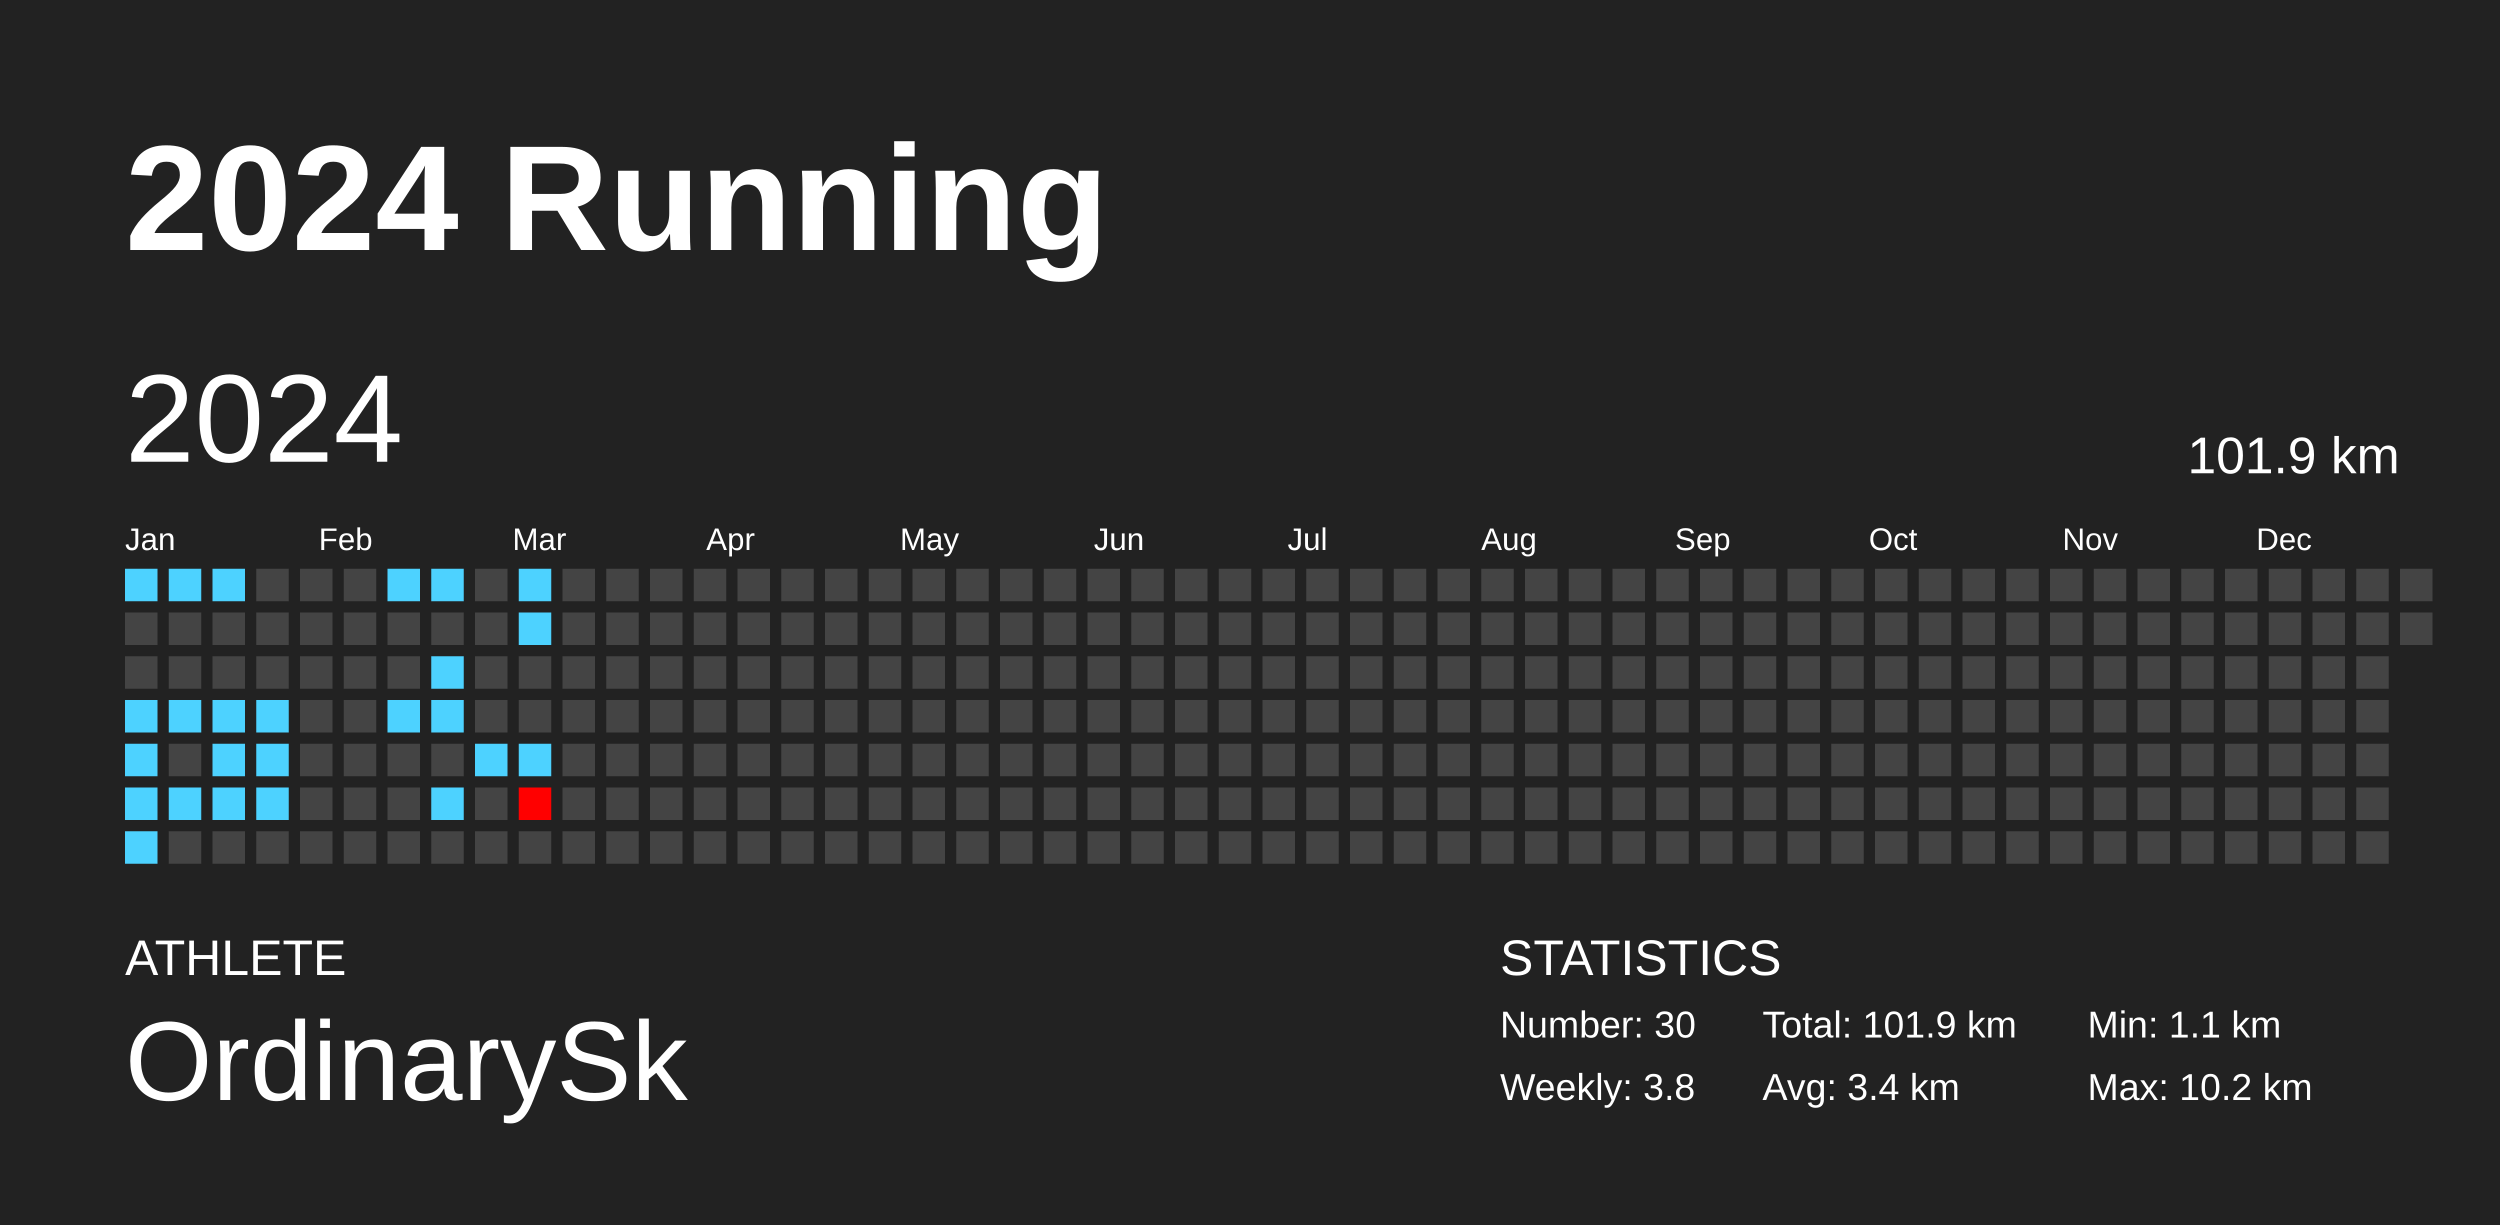
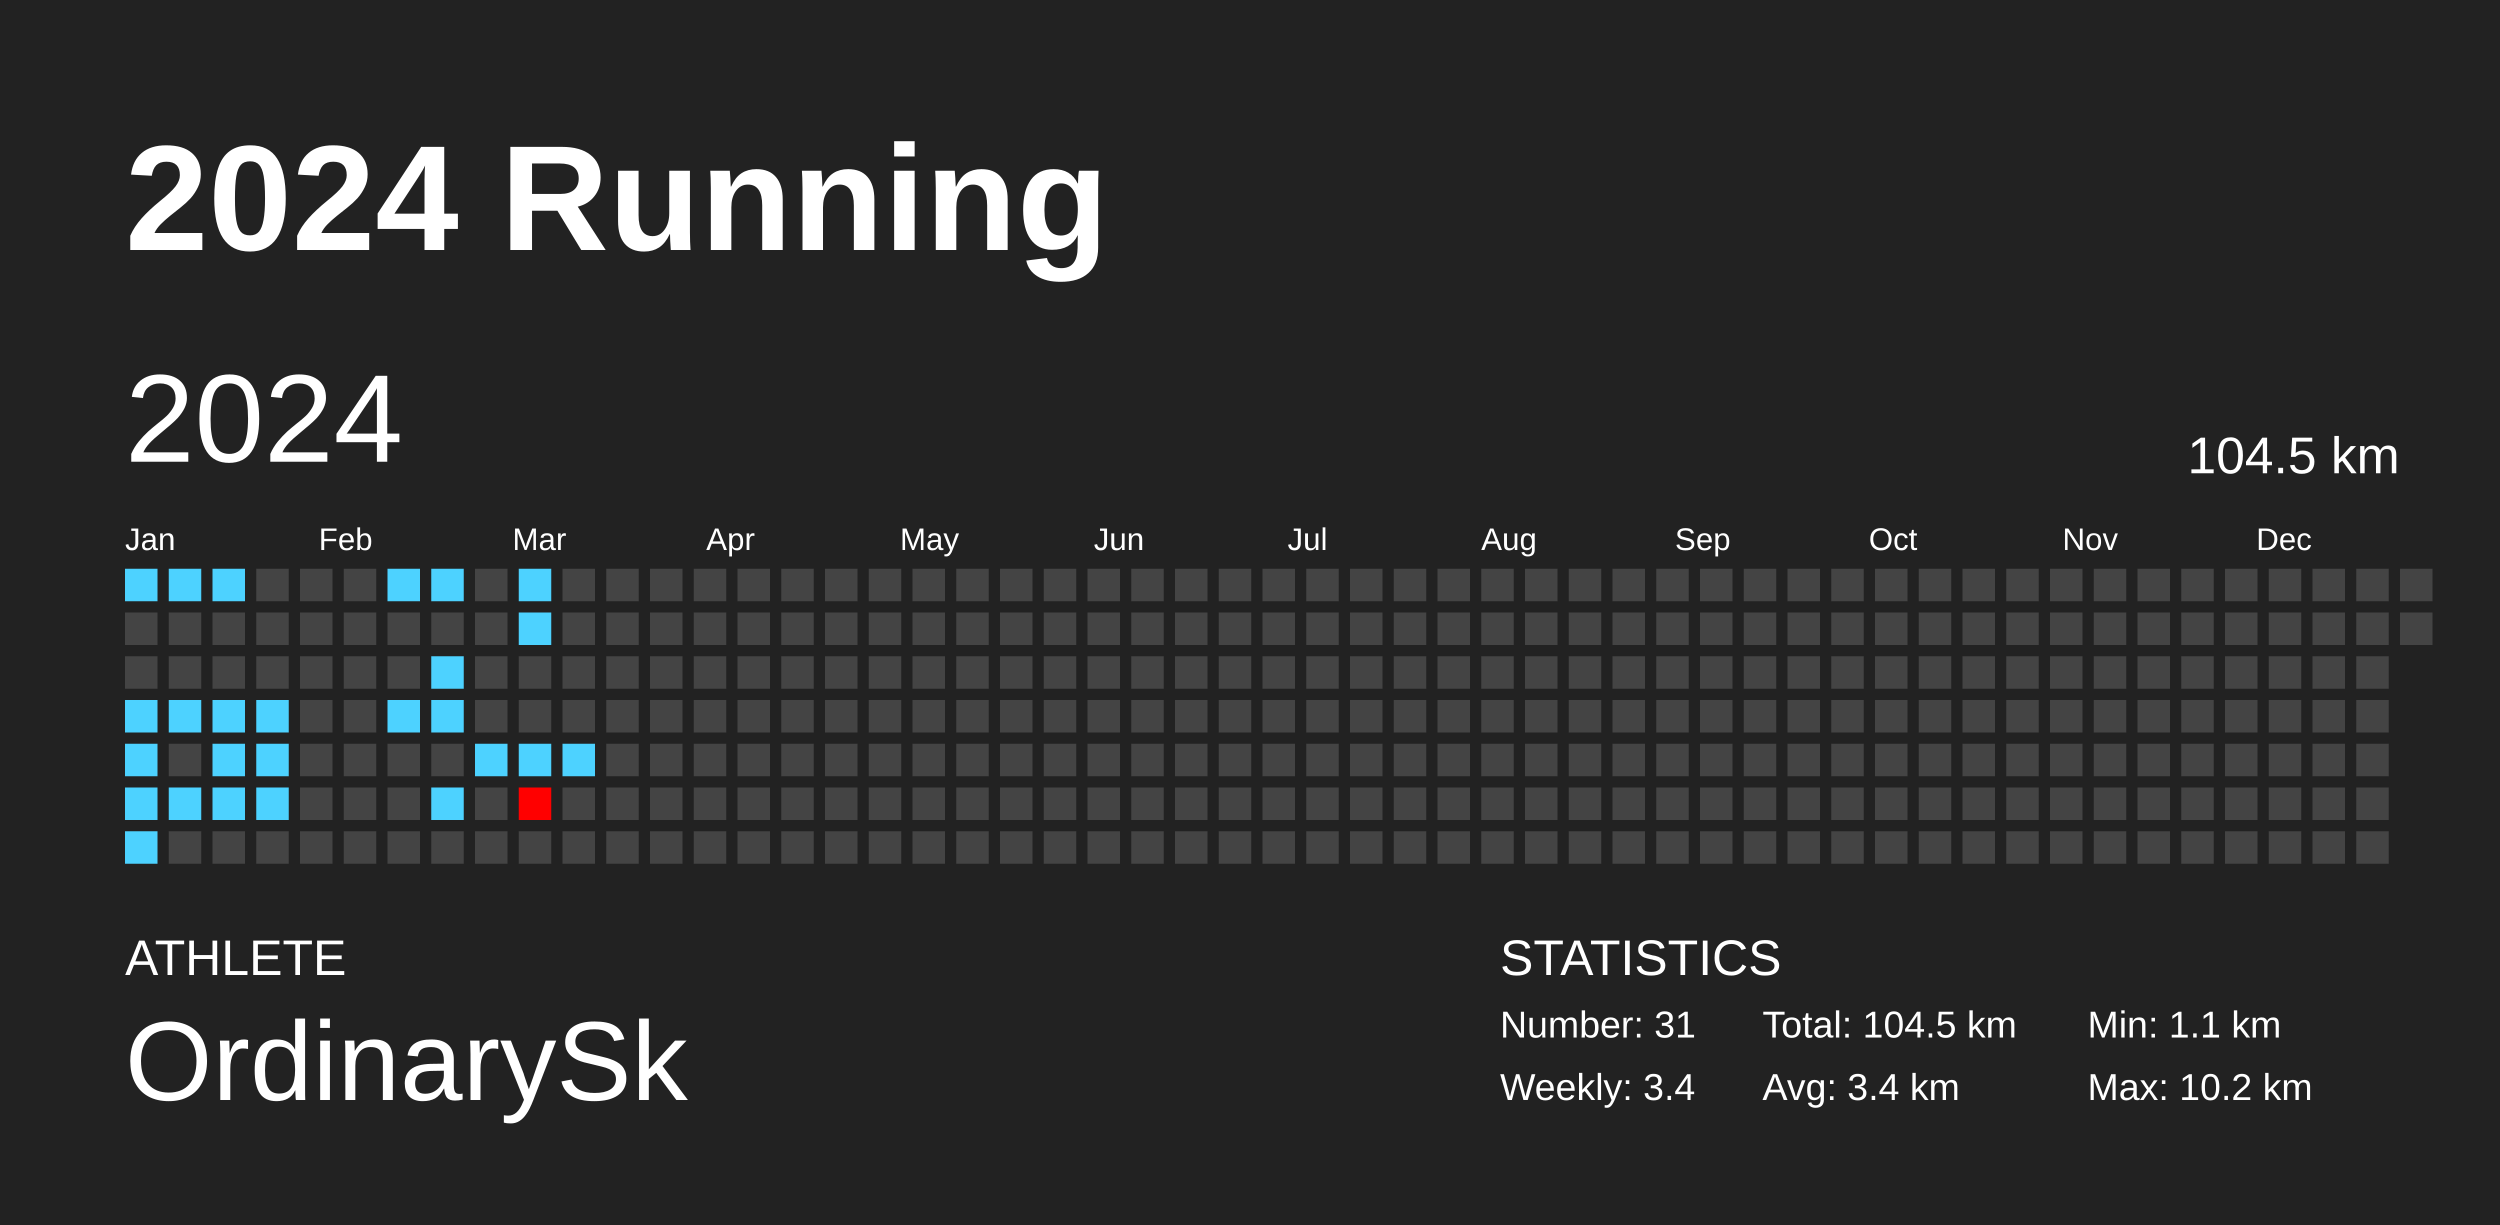
<svg xmlns="http://www.w3.org/2000/svg" baseProfile="full" height="98mm" version="1.1" viewBox="0,0,200,98" width="200mm">
  <defs />
  <rect fill="#222222" height="98" width="200" x="0" y="0" />
  <text fill="#FFFFFF" style="font-size:12px; font-family:Arial; font-weight:bold;" x="10" y="20">2024 Running</text>
  <text fill="#FFFFFF" style="font-size:4px; font-family:Arial" x="10" y="78">ATHLETE</text>
  <text fill="#FFFFFF" style="font-size:9px; font-family:Arial" x="10" y="88">OrdinarySk</text>
  <text fill="#FFFFFF" style="font-size:4px; font-family:Arial" x="120" y="78">STATISTICS</text>
-   <text fill="#FFFFFF" style="font-size:3px; font-family:Arial" x="120" y="83">Number: 30</text>
-   <text fill="#FFFFFF" style="font-size:3px; font-family:Arial" x="120" y="88">Weekly: 3.8</text>
-   <text fill="#FFFFFF" style="font-size:3px; font-family:Arial" x="141" y="83">Total: 101.9 km</text>
+   <text fill="#FFFFFF" style="font-size:3px; font-family:Arial" x="120" y="83">Number: 31</text>
+   <text fill="#FFFFFF" style="font-size:3px; font-family:Arial" x="120" y="88">Weekly: 3.4</text>
+   <text fill="#FFFFFF" style="font-size:3px; font-family:Arial" x="141" y="83">Total: 104.5 km</text>
  <text fill="#FFFFFF" style="font-size:3px; font-family:Arial" x="141" y="88">Avg: 3.4 km</text>
  <text fill="#FFFFFF" style="font-size:3px; font-family:Arial" x="167" y="83">Min: 1.1 km</text>
  <text fill="#FFFFFF" style="font-size:3px; font-family:Arial" x="167" y="88">Max: 10.2 km</text>
  <text dominant-baseline="hanging" fill="#FFFFFF" style="font-size:10.0px; font-family:Arial;" x="10" y="30">2024</text>
-   <text dominant-baseline="hanging" fill="#FFFFFF" style="font-size:4.125px; font-family:Arial;" x="175" y="35">101.9 km</text>
+   <text dominant-baseline="hanging" fill="#FFFFFF" style="font-size:4.125px; font-family:Arial;" x="175" y="35">104.5 km</text>
  <text fill="#FFFFFF" style="font-size:2.5px; font-family:Arial" x="10.0" y="44">Jan</text>
  <text fill="#FFFFFF" style="font-size:2.5px; font-family:Arial" x="25.5" y="44">Feb</text>
  <text fill="#FFFFFF" style="font-size:2.5px; font-family:Arial" x="41.0" y="44">Mar</text>
  <text fill="#FFFFFF" style="font-size:2.5px; font-family:Arial" x="56.5" y="44">Apr</text>
  <text fill="#FFFFFF" style="font-size:2.5px; font-family:Arial" x="72.0" y="44">May</text>
  <text fill="#FFFFFF" style="font-size:2.5px; font-family:Arial" x="87.5" y="44">Jun</text>
  <text fill="#FFFFFF" style="font-size:2.5px; font-family:Arial" x="103.0" y="44">Jul</text>
  <text fill="#FFFFFF" style="font-size:2.5px; font-family:Arial" x="118.5" y="44">Aug</text>
  <text fill="#FFFFFF" style="font-size:2.5px; font-family:Arial" x="134.0" y="44">Sep</text>
  <text fill="#FFFFFF" style="font-size:2.5px; font-family:Arial" x="149.5" y="44">Oct</text>
  <text fill="#FFFFFF" style="font-size:2.5px; font-family:Arial" x="165.0" y="44">Nov</text>
  <text fill="#FFFFFF" style="font-size:2.5px; font-family:Arial" x="180.5" y="44">Dec</text>
  <rect fill="#4dd2ff" height="2.6" width="2.6" x="10.0" y="45.5" />
  <rect fill="#444444" height="2.6" width="2.6" x="10.0" y="49.0" />
  <rect fill="#444444" height="2.6" width="2.6" x="10.0" y="52.5" />
  <rect fill="#4dd2ff" height="2.6" width="2.6" x="10.0" y="56.0" />
  <rect fill="#4dd2ff" height="2.6" width="2.6" x="10.0" y="59.5" />
  <rect fill="#4dd2ff" height="2.6" width="2.6" x="10.0" y="63.0" />
  <rect fill="#4dd2ff" height="2.6" width="2.6" x="10.0" y="66.5" />
  <rect fill="#4dd2ff" height="2.6" width="2.6" x="13.5" y="45.5" />
  <rect fill="#444444" height="2.6" width="2.6" x="13.5" y="49.0" />
  <rect fill="#444444" height="2.6" width="2.6" x="13.5" y="52.5" />
  <rect fill="#4dd2ff" height="2.6" width="2.6" x="13.5" y="56.0" />
  <rect fill="#444444" height="2.6" width="2.6" x="13.5" y="59.5" />
  <rect fill="#4dd2ff" height="2.6" width="2.6" x="13.5" y="63.0" />
  <rect fill="#444444" height="2.6" width="2.6" x="13.5" y="66.5" />
  <rect fill="#4dd2ff" height="2.6" width="2.6" x="17.0" y="45.5" />
  <rect fill="#444444" height="2.6" width="2.6" x="17.0" y="49.0" />
  <rect fill="#444444" height="2.6" width="2.6" x="17.0" y="52.5" />
  <rect fill="#4dd2ff" height="2.6" width="2.6" x="17.0" y="56.0" />
  <rect fill="#4dd2ff" height="2.6" width="2.6" x="17.0" y="59.5" />
  <rect fill="#4dd2ff" height="2.6" width="2.6" x="17.0" y="63.0" />
  <rect fill="#444444" height="2.6" width="2.6" x="17.0" y="66.5" />
  <rect fill="#444444" height="2.6" width="2.6" x="20.5" y="45.5" />
  <rect fill="#444444" height="2.6" width="2.6" x="20.5" y="49.0" />
  <rect fill="#444444" height="2.6" width="2.6" x="20.5" y="52.5" />
  <rect fill="#4dd2ff" height="2.6" width="2.6" x="20.5" y="56.0" />
  <rect fill="#4dd2ff" height="2.6" width="2.6" x="20.5" y="59.5" />
  <rect fill="#4dd2ff" height="2.6" width="2.6" x="20.5" y="63.0" />
  <rect fill="#444444" height="2.6" width="2.6" x="20.5" y="66.5" />
  <rect fill="#444444" height="2.6" width="2.6" x="24.0" y="45.5" />
  <rect fill="#444444" height="2.6" width="2.6" x="24.0" y="49.0" />
  <rect fill="#444444" height="2.6" width="2.6" x="24.0" y="52.5" />
  <rect fill="#444444" height="2.6" width="2.6" x="24.0" y="56.0" />
  <rect fill="#444444" height="2.6" width="2.6" x="24.0" y="59.5" />
  <rect fill="#444444" height="2.6" width="2.6" x="24.0" y="63.0" />
  <rect fill="#444444" height="2.6" width="2.6" x="24.0" y="66.5" />
  <rect fill="#444444" height="2.6" width="2.6" x="27.5" y="45.5" />
  <rect fill="#444444" height="2.6" width="2.6" x="27.5" y="49.0" />
  <rect fill="#444444" height="2.6" width="2.6" x="27.5" y="52.5" />
  <rect fill="#444444" height="2.6" width="2.6" x="27.5" y="56.0" />
  <rect fill="#444444" height="2.6" width="2.6" x="27.5" y="59.5" />
  <rect fill="#444444" height="2.6" width="2.6" x="27.5" y="63.0" />
  <rect fill="#444444" height="2.6" width="2.6" x="27.5" y="66.5" />
  <rect fill="#4dd2ff" height="2.6" width="2.6" x="31.0" y="45.5" />
  <rect fill="#444444" height="2.6" width="2.6" x="31.0" y="49.0" />
  <rect fill="#444444" height="2.6" width="2.6" x="31.0" y="52.5" />
  <rect fill="#4dd2ff" height="2.6" width="2.6" x="31.0" y="56.0" />
  <rect fill="#444444" height="2.6" width="2.6" x="31.0" y="59.5" />
  <rect fill="#444444" height="2.6" width="2.6" x="31.0" y="63.0" />
  <rect fill="#444444" height="2.6" width="2.6" x="31.0" y="66.5" />
  <rect fill="#4dd2ff" height="2.6" width="2.6" x="34.5" y="45.5" />
  <rect fill="#444444" height="2.6" width="2.6" x="34.5" y="49.0" />
  <rect fill="#4dd2ff" height="2.6" width="2.6" x="34.5" y="52.5" />
  <rect fill="#4dd2ff" height="2.6" width="2.6" x="34.5" y="56.0" />
  <rect fill="#444444" height="2.6" width="2.6" x="34.5" y="59.5" />
  <rect fill="#4dd2ff" height="2.6" width="2.6" x="34.5" y="63.0" />
  <rect fill="#444444" height="2.6" width="2.6" x="34.5" y="66.5" />
  <rect fill="#444444" height="2.6" width="2.6" x="38.0" y="45.5" />
  <rect fill="#444444" height="2.6" width="2.6" x="38.0" y="49.0" />
  <rect fill="#444444" height="2.6" width="2.6" x="38.0" y="52.5" />
  <rect fill="#444444" height="2.6" width="2.6" x="38.0" y="56.0" />
  <rect fill="#4dd2ff" height="2.6" width="2.6" x="38.0" y="59.5" />
  <rect fill="#444444" height="2.6" width="2.6" x="38.0" y="63.0" />
  <rect fill="#444444" height="2.6" width="2.6" x="38.0" y="66.5" />
  <rect fill="#4dd2ff" height="2.6" width="2.6" x="41.5" y="45.5" />
  <rect fill="#4dd2ff" height="2.6" width="2.6" x="41.5" y="49.0" />
  <rect fill="#444444" height="2.6" width="2.6" x="41.5" y="52.5" />
  <rect fill="#444444" height="2.6" width="2.6" x="41.5" y="56.0" />
  <rect fill="#4dd2ff" height="2.6" width="2.6" x="41.5" y="59.5" />
  <rect fill="#ff0000" height="2.6" width="2.6" x="41.5" y="63.0" />
  <rect fill="#444444" height="2.6" width="2.6" x="41.5" y="66.5" />
  <rect fill="#444444" height="2.6" width="2.6" x="45.0" y="45.5" />
  <rect fill="#444444" height="2.6" width="2.6" x="45.0" y="49.0" />
  <rect fill="#444444" height="2.6" width="2.6" x="45.0" y="52.5" />
  <rect fill="#444444" height="2.6" width="2.6" x="45.0" y="56.0" />
-   <rect fill="#444444" height="2.6" width="2.6" x="45.0" y="59.5" />
+   <rect fill="#4dd2ff" height="2.6" width="2.6" x="45.0" y="59.5" />
  <rect fill="#444444" height="2.6" width="2.6" x="45.0" y="63.0" />
  <rect fill="#444444" height="2.6" width="2.6" x="45.0" y="66.5" />
  <rect fill="#444444" height="2.6" width="2.6" x="48.5" y="45.5" />
  <rect fill="#444444" height="2.6" width="2.6" x="48.5" y="49.0" />
  <rect fill="#444444" height="2.6" width="2.6" x="48.5" y="52.5" />
  <rect fill="#444444" height="2.6" width="2.6" x="48.5" y="56.0" />
  <rect fill="#444444" height="2.6" width="2.6" x="48.5" y="59.5" />
  <rect fill="#444444" height="2.6" width="2.6" x="48.5" y="63.0" />
  <rect fill="#444444" height="2.6" width="2.6" x="48.5" y="66.5" />
  <rect fill="#444444" height="2.6" width="2.6" x="52.0" y="45.5" />
  <rect fill="#444444" height="2.6" width="2.6" x="52.0" y="49.0" />
  <rect fill="#444444" height="2.6" width="2.6" x="52.0" y="52.5" />
  <rect fill="#444444" height="2.6" width="2.6" x="52.0" y="56.0" />
  <rect fill="#444444" height="2.6" width="2.6" x="52.0" y="59.5" />
  <rect fill="#444444" height="2.6" width="2.6" x="52.0" y="63.0" />
  <rect fill="#444444" height="2.6" width="2.6" x="52.0" y="66.5" />
  <rect fill="#444444" height="2.6" width="2.6" x="55.5" y="45.5" />
  <rect fill="#444444" height="2.6" width="2.6" x="55.5" y="49.0" />
  <rect fill="#444444" height="2.6" width="2.6" x="55.5" y="52.5" />
  <rect fill="#444444" height="2.6" width="2.6" x="55.5" y="56.0" />
  <rect fill="#444444" height="2.6" width="2.6" x="55.5" y="59.5" />
  <rect fill="#444444" height="2.6" width="2.6" x="55.5" y="63.0" />
  <rect fill="#444444" height="2.6" width="2.6" x="55.5" y="66.5" />
  <rect fill="#444444" height="2.6" width="2.6" x="59.0" y="45.5" />
  <rect fill="#444444" height="2.6" width="2.6" x="59.0" y="49.0" />
  <rect fill="#444444" height="2.6" width="2.6" x="59.0" y="52.5" />
  <rect fill="#444444" height="2.6" width="2.6" x="59.0" y="56.0" />
  <rect fill="#444444" height="2.6" width="2.6" x="59.0" y="59.5" />
  <rect fill="#444444" height="2.6" width="2.6" x="59.0" y="63.0" />
  <rect fill="#444444" height="2.6" width="2.6" x="59.0" y="66.5" />
  <rect fill="#444444" height="2.6" width="2.6" x="62.5" y="45.5" />
  <rect fill="#444444" height="2.6" width="2.6" x="62.5" y="49.0" />
  <rect fill="#444444" height="2.6" width="2.6" x="62.5" y="52.5" />
  <rect fill="#444444" height="2.6" width="2.6" x="62.5" y="56.0" />
  <rect fill="#444444" height="2.6" width="2.6" x="62.5" y="59.5" />
  <rect fill="#444444" height="2.6" width="2.6" x="62.5" y="63.0" />
  <rect fill="#444444" height="2.6" width="2.6" x="62.5" y="66.5" />
  <rect fill="#444444" height="2.6" width="2.6" x="66.0" y="45.5" />
  <rect fill="#444444" height="2.6" width="2.6" x="66.0" y="49.0" />
  <rect fill="#444444" height="2.6" width="2.6" x="66.0" y="52.5" />
  <rect fill="#444444" height="2.6" width="2.6" x="66.0" y="56.0" />
  <rect fill="#444444" height="2.6" width="2.6" x="66.0" y="59.5" />
  <rect fill="#444444" height="2.6" width="2.6" x="66.0" y="63.0" />
  <rect fill="#444444" height="2.6" width="2.6" x="66.0" y="66.5" />
  <rect fill="#444444" height="2.6" width="2.6" x="69.5" y="45.5" />
  <rect fill="#444444" height="2.6" width="2.6" x="69.5" y="49.0" />
  <rect fill="#444444" height="2.6" width="2.6" x="69.5" y="52.5" />
  <rect fill="#444444" height="2.6" width="2.6" x="69.5" y="56.0" />
  <rect fill="#444444" height="2.6" width="2.6" x="69.5" y="59.5" />
  <rect fill="#444444" height="2.6" width="2.6" x="69.5" y="63.0" />
  <rect fill="#444444" height="2.6" width="2.6" x="69.5" y="66.5" />
  <rect fill="#444444" height="2.6" width="2.6" x="73.0" y="45.5" />
  <rect fill="#444444" height="2.6" width="2.6" x="73.0" y="49.0" />
  <rect fill="#444444" height="2.6" width="2.6" x="73.0" y="52.5" />
  <rect fill="#444444" height="2.6" width="2.6" x="73.0" y="56.0" />
  <rect fill="#444444" height="2.6" width="2.6" x="73.0" y="59.5" />
  <rect fill="#444444" height="2.6" width="2.6" x="73.0" y="63.0" />
  <rect fill="#444444" height="2.6" width="2.6" x="73.0" y="66.5" />
  <rect fill="#444444" height="2.6" width="2.6" x="76.5" y="45.5" />
  <rect fill="#444444" height="2.6" width="2.6" x="76.5" y="49.0" />
  <rect fill="#444444" height="2.6" width="2.6" x="76.5" y="52.5" />
  <rect fill="#444444" height="2.6" width="2.6" x="76.5" y="56.0" />
  <rect fill="#444444" height="2.6" width="2.6" x="76.5" y="59.5" />
  <rect fill="#444444" height="2.6" width="2.6" x="76.5" y="63.0" />
  <rect fill="#444444" height="2.6" width="2.6" x="76.5" y="66.5" />
  <rect fill="#444444" height="2.6" width="2.6" x="80.0" y="45.5" />
  <rect fill="#444444" height="2.6" width="2.6" x="80.0" y="49.0" />
  <rect fill="#444444" height="2.6" width="2.6" x="80.0" y="52.5" />
  <rect fill="#444444" height="2.6" width="2.6" x="80.0" y="56.0" />
  <rect fill="#444444" height="2.6" width="2.6" x="80.0" y="59.5" />
  <rect fill="#444444" height="2.6" width="2.6" x="80.0" y="63.0" />
  <rect fill="#444444" height="2.6" width="2.6" x="80.0" y="66.5" />
  <rect fill="#444444" height="2.6" width="2.6" x="83.5" y="45.5" />
  <rect fill="#444444" height="2.6" width="2.6" x="83.5" y="49.0" />
  <rect fill="#444444" height="2.6" width="2.6" x="83.5" y="52.5" />
  <rect fill="#444444" height="2.6" width="2.6" x="83.5" y="56.0" />
  <rect fill="#444444" height="2.6" width="2.6" x="83.5" y="59.5" />
  <rect fill="#444444" height="2.6" width="2.6" x="83.5" y="63.0" />
  <rect fill="#444444" height="2.6" width="2.6" x="83.5" y="66.5" />
  <rect fill="#444444" height="2.6" width="2.6" x="87.0" y="45.5" />
  <rect fill="#444444" height="2.6" width="2.6" x="87.0" y="49.0" />
  <rect fill="#444444" height="2.6" width="2.6" x="87.0" y="52.5" />
  <rect fill="#444444" height="2.6" width="2.6" x="87.0" y="56.0" />
  <rect fill="#444444" height="2.6" width="2.6" x="87.0" y="59.5" />
  <rect fill="#444444" height="2.6" width="2.6" x="87.0" y="63.0" />
  <rect fill="#444444" height="2.6" width="2.6" x="87.0" y="66.5" />
  <rect fill="#444444" height="2.6" width="2.6" x="90.5" y="45.5" />
  <rect fill="#444444" height="2.6" width="2.6" x="90.5" y="49.0" />
  <rect fill="#444444" height="2.6" width="2.6" x="90.5" y="52.5" />
  <rect fill="#444444" height="2.6" width="2.6" x="90.5" y="56.0" />
  <rect fill="#444444" height="2.6" width="2.6" x="90.5" y="59.5" />
  <rect fill="#444444" height="2.6" width="2.6" x="90.5" y="63.0" />
  <rect fill="#444444" height="2.6" width="2.6" x="90.5" y="66.5" />
  <rect fill="#444444" height="2.6" width="2.6" x="94.0" y="45.5" />
  <rect fill="#444444" height="2.6" width="2.6" x="94.0" y="49.0" />
  <rect fill="#444444" height="2.6" width="2.6" x="94.0" y="52.5" />
  <rect fill="#444444" height="2.6" width="2.6" x="94.0" y="56.0" />
  <rect fill="#444444" height="2.6" width="2.6" x="94.0" y="59.5" />
  <rect fill="#444444" height="2.6" width="2.6" x="94.0" y="63.0" />
  <rect fill="#444444" height="2.6" width="2.6" x="94.0" y="66.5" />
  <rect fill="#444444" height="2.6" width="2.6" x="97.5" y="45.5" />
  <rect fill="#444444" height="2.6" width="2.6" x="97.5" y="49.0" />
  <rect fill="#444444" height="2.6" width="2.6" x="97.5" y="52.5" />
  <rect fill="#444444" height="2.6" width="2.6" x="97.5" y="56.0" />
  <rect fill="#444444" height="2.6" width="2.6" x="97.5" y="59.5" />
  <rect fill="#444444" height="2.6" width="2.6" x="97.5" y="63.0" />
  <rect fill="#444444" height="2.6" width="2.6" x="97.5" y="66.5" />
  <rect fill="#444444" height="2.6" width="2.6" x="101.0" y="45.5" />
  <rect fill="#444444" height="2.6" width="2.6" x="101.0" y="49.0" />
  <rect fill="#444444" height="2.6" width="2.6" x="101.0" y="52.5" />
  <rect fill="#444444" height="2.6" width="2.6" x="101.0" y="56.0" />
  <rect fill="#444444" height="2.6" width="2.6" x="101.0" y="59.5" />
  <rect fill="#444444" height="2.6" width="2.6" x="101.0" y="63.0" />
  <rect fill="#444444" height="2.6" width="2.6" x="101.0" y="66.5" />
  <rect fill="#444444" height="2.6" width="2.6" x="104.5" y="45.5" />
  <rect fill="#444444" height="2.6" width="2.6" x="104.5" y="49.0" />
  <rect fill="#444444" height="2.6" width="2.6" x="104.5" y="52.5" />
  <rect fill="#444444" height="2.6" width="2.6" x="104.5" y="56.0" />
  <rect fill="#444444" height="2.6" width="2.6" x="104.5" y="59.5" />
  <rect fill="#444444" height="2.6" width="2.6" x="104.5" y="63.0" />
  <rect fill="#444444" height="2.6" width="2.6" x="104.5" y="66.5" />
  <rect fill="#444444" height="2.6" width="2.6" x="108.0" y="45.5" />
  <rect fill="#444444" height="2.6" width="2.6" x="108.0" y="49.0" />
  <rect fill="#444444" height="2.6" width="2.6" x="108.0" y="52.5" />
  <rect fill="#444444" height="2.6" width="2.6" x="108.0" y="56.0" />
  <rect fill="#444444" height="2.6" width="2.6" x="108.0" y="59.5" />
  <rect fill="#444444" height="2.6" width="2.6" x="108.0" y="63.0" />
  <rect fill="#444444" height="2.6" width="2.6" x="108.0" y="66.5" />
  <rect fill="#444444" height="2.6" width="2.6" x="111.5" y="45.5" />
  <rect fill="#444444" height="2.6" width="2.6" x="111.5" y="49.0" />
  <rect fill="#444444" height="2.6" width="2.6" x="111.5" y="52.5" />
  <rect fill="#444444" height="2.6" width="2.6" x="111.5" y="56.0" />
  <rect fill="#444444" height="2.6" width="2.6" x="111.5" y="59.5" />
  <rect fill="#444444" height="2.6" width="2.6" x="111.5" y="63.0" />
  <rect fill="#444444" height="2.6" width="2.6" x="111.5" y="66.5" />
  <rect fill="#444444" height="2.6" width="2.6" x="115.0" y="45.5" />
  <rect fill="#444444" height="2.6" width="2.6" x="115.0" y="49.0" />
  <rect fill="#444444" height="2.6" width="2.6" x="115.0" y="52.5" />
  <rect fill="#444444" height="2.6" width="2.6" x="115.0" y="56.0" />
  <rect fill="#444444" height="2.6" width="2.6" x="115.0" y="59.5" />
  <rect fill="#444444" height="2.6" width="2.6" x="115.0" y="63.0" />
  <rect fill="#444444" height="2.6" width="2.6" x="115.0" y="66.5" />
  <rect fill="#444444" height="2.6" width="2.6" x="118.5" y="45.5" />
  <rect fill="#444444" height="2.6" width="2.6" x="118.5" y="49.0" />
  <rect fill="#444444" height="2.6" width="2.6" x="118.5" y="52.5" />
  <rect fill="#444444" height="2.6" width="2.6" x="118.5" y="56.0" />
  <rect fill="#444444" height="2.6" width="2.6" x="118.5" y="59.5" />
  <rect fill="#444444" height="2.6" width="2.6" x="118.5" y="63.0" />
  <rect fill="#444444" height="2.6" width="2.6" x="118.5" y="66.5" />
  <rect fill="#444444" height="2.6" width="2.6" x="122.0" y="45.5" />
  <rect fill="#444444" height="2.6" width="2.6" x="122.0" y="49.0" />
  <rect fill="#444444" height="2.6" width="2.6" x="122.0" y="52.5" />
  <rect fill="#444444" height="2.6" width="2.6" x="122.0" y="56.0" />
  <rect fill="#444444" height="2.6" width="2.6" x="122.0" y="59.5" />
  <rect fill="#444444" height="2.6" width="2.6" x="122.0" y="63.0" />
  <rect fill="#444444" height="2.6" width="2.6" x="122.0" y="66.5" />
  <rect fill="#444444" height="2.6" width="2.6" x="125.5" y="45.5" />
  <rect fill="#444444" height="2.6" width="2.6" x="125.5" y="49.0" />
  <rect fill="#444444" height="2.6" width="2.6" x="125.5" y="52.5" />
  <rect fill="#444444" height="2.6" width="2.6" x="125.5" y="56.0" />
  <rect fill="#444444" height="2.6" width="2.6" x="125.5" y="59.5" />
  <rect fill="#444444" height="2.6" width="2.6" x="125.5" y="63.0" />
  <rect fill="#444444" height="2.6" width="2.6" x="125.5" y="66.5" />
  <rect fill="#444444" height="2.6" width="2.6" x="129.0" y="45.5" />
  <rect fill="#444444" height="2.6" width="2.6" x="129.0" y="49.0" />
  <rect fill="#444444" height="2.6" width="2.6" x="129.0" y="52.5" />
  <rect fill="#444444" height="2.6" width="2.6" x="129.0" y="56.0" />
  <rect fill="#444444" height="2.6" width="2.6" x="129.0" y="59.5" />
  <rect fill="#444444" height="2.6" width="2.6" x="129.0" y="63.0" />
  <rect fill="#444444" height="2.6" width="2.6" x="129.0" y="66.5" />
  <rect fill="#444444" height="2.6" width="2.6" x="132.5" y="45.5" />
  <rect fill="#444444" height="2.6" width="2.6" x="132.5" y="49.0" />
  <rect fill="#444444" height="2.6" width="2.6" x="132.5" y="52.5" />
  <rect fill="#444444" height="2.6" width="2.6" x="132.5" y="56.0" />
  <rect fill="#444444" height="2.6" width="2.6" x="132.5" y="59.5" />
  <rect fill="#444444" height="2.6" width="2.6" x="132.5" y="63.0" />
  <rect fill="#444444" height="2.6" width="2.6" x="132.5" y="66.5" />
  <rect fill="#444444" height="2.6" width="2.6" x="136.0" y="45.5" />
  <rect fill="#444444" height="2.6" width="2.6" x="136.0" y="49.0" />
  <rect fill="#444444" height="2.6" width="2.6" x="136.0" y="52.5" />
  <rect fill="#444444" height="2.6" width="2.6" x="136.0" y="56.0" />
  <rect fill="#444444" height="2.6" width="2.6" x="136.0" y="59.5" />
  <rect fill="#444444" height="2.6" width="2.6" x="136.0" y="63.0" />
  <rect fill="#444444" height="2.6" width="2.6" x="136.0" y="66.5" />
  <rect fill="#444444" height="2.6" width="2.6" x="139.5" y="45.5" />
  <rect fill="#444444" height="2.6" width="2.6" x="139.5" y="49.0" />
  <rect fill="#444444" height="2.6" width="2.6" x="139.5" y="52.5" />
  <rect fill="#444444" height="2.6" width="2.6" x="139.5" y="56.0" />
  <rect fill="#444444" height="2.6" width="2.6" x="139.5" y="59.5" />
  <rect fill="#444444" height="2.6" width="2.6" x="139.5" y="63.0" />
  <rect fill="#444444" height="2.6" width="2.6" x="139.5" y="66.5" />
  <rect fill="#444444" height="2.6" width="2.6" x="143.0" y="45.5" />
  <rect fill="#444444" height="2.6" width="2.6" x="143.0" y="49.0" />
  <rect fill="#444444" height="2.6" width="2.6" x="143.0" y="52.5" />
  <rect fill="#444444" height="2.6" width="2.6" x="143.0" y="56.0" />
  <rect fill="#444444" height="2.6" width="2.6" x="143.0" y="59.5" />
  <rect fill="#444444" height="2.6" width="2.6" x="143.0" y="63.0" />
  <rect fill="#444444" height="2.6" width="2.6" x="143.0" y="66.5" />
  <rect fill="#444444" height="2.6" width="2.6" x="146.5" y="45.5" />
  <rect fill="#444444" height="2.6" width="2.6" x="146.5" y="49.0" />
  <rect fill="#444444" height="2.6" width="2.6" x="146.5" y="52.5" />
  <rect fill="#444444" height="2.6" width="2.6" x="146.5" y="56.0" />
  <rect fill="#444444" height="2.6" width="2.6" x="146.5" y="59.5" />
  <rect fill="#444444" height="2.6" width="2.6" x="146.5" y="63.0" />
  <rect fill="#444444" height="2.6" width="2.6" x="146.5" y="66.5" />
  <rect fill="#444444" height="2.6" width="2.6" x="150.0" y="45.5" />
  <rect fill="#444444" height="2.6" width="2.6" x="150.0" y="49.0" />
  <rect fill="#444444" height="2.6" width="2.6" x="150.0" y="52.5" />
  <rect fill="#444444" height="2.6" width="2.6" x="150.0" y="56.0" />
  <rect fill="#444444" height="2.6" width="2.6" x="150.0" y="59.5" />
  <rect fill="#444444" height="2.6" width="2.6" x="150.0" y="63.0" />
  <rect fill="#444444" height="2.6" width="2.6" x="150.0" y="66.5" />
  <rect fill="#444444" height="2.6" width="2.6" x="153.5" y="45.5" />
  <rect fill="#444444" height="2.6" width="2.6" x="153.5" y="49.0" />
  <rect fill="#444444" height="2.6" width="2.6" x="153.5" y="52.5" />
  <rect fill="#444444" height="2.6" width="2.6" x="153.5" y="56.0" />
  <rect fill="#444444" height="2.6" width="2.6" x="153.5" y="59.5" />
  <rect fill="#444444" height="2.6" width="2.6" x="153.5" y="63.0" />
  <rect fill="#444444" height="2.6" width="2.6" x="153.5" y="66.5" />
  <rect fill="#444444" height="2.6" width="2.6" x="157.0" y="45.5" />
  <rect fill="#444444" height="2.6" width="2.6" x="157.0" y="49.0" />
  <rect fill="#444444" height="2.6" width="2.6" x="157.0" y="52.5" />
  <rect fill="#444444" height="2.6" width="2.6" x="157.0" y="56.0" />
  <rect fill="#444444" height="2.6" width="2.6" x="157.0" y="59.5" />
  <rect fill="#444444" height="2.6" width="2.6" x="157.0" y="63.0" />
  <rect fill="#444444" height="2.6" width="2.6" x="157.0" y="66.5" />
  <rect fill="#444444" height="2.6" width="2.6" x="160.5" y="45.5" />
  <rect fill="#444444" height="2.6" width="2.6" x="160.5" y="49.0" />
  <rect fill="#444444" height="2.6" width="2.6" x="160.5" y="52.5" />
  <rect fill="#444444" height="2.6" width="2.6" x="160.5" y="56.0" />
  <rect fill="#444444" height="2.6" width="2.6" x="160.5" y="59.5" />
  <rect fill="#444444" height="2.6" width="2.6" x="160.5" y="63.0" />
  <rect fill="#444444" height="2.6" width="2.6" x="160.5" y="66.5" />
  <rect fill="#444444" height="2.6" width="2.6" x="164.0" y="45.5" />
  <rect fill="#444444" height="2.6" width="2.6" x="164.0" y="49.0" />
  <rect fill="#444444" height="2.6" width="2.6" x="164.0" y="52.5" />
  <rect fill="#444444" height="2.6" width="2.6" x="164.0" y="56.0" />
  <rect fill="#444444" height="2.6" width="2.6" x="164.0" y="59.5" />
  <rect fill="#444444" height="2.6" width="2.6" x="164.0" y="63.0" />
  <rect fill="#444444" height="2.6" width="2.6" x="164.0" y="66.5" />
  <rect fill="#444444" height="2.6" width="2.6" x="167.5" y="45.5" />
  <rect fill="#444444" height="2.6" width="2.6" x="167.5" y="49.0" />
  <rect fill="#444444" height="2.6" width="2.6" x="167.5" y="52.5" />
  <rect fill="#444444" height="2.6" width="2.6" x="167.5" y="56.0" />
  <rect fill="#444444" height="2.6" width="2.6" x="167.5" y="59.5" />
  <rect fill="#444444" height="2.6" width="2.6" x="167.5" y="63.0" />
  <rect fill="#444444" height="2.6" width="2.6" x="167.5" y="66.5" />
  <rect fill="#444444" height="2.6" width="2.6" x="171.0" y="45.5" />
  <rect fill="#444444" height="2.6" width="2.6" x="171.0" y="49.0" />
  <rect fill="#444444" height="2.6" width="2.6" x="171.0" y="52.5" />
  <rect fill="#444444" height="2.6" width="2.6" x="171.0" y="56.0" />
  <rect fill="#444444" height="2.6" width="2.6" x="171.0" y="59.5" />
  <rect fill="#444444" height="2.6" width="2.6" x="171.0" y="63.0" />
  <rect fill="#444444" height="2.6" width="2.6" x="171.0" y="66.5" />
  <rect fill="#444444" height="2.6" width="2.6" x="174.5" y="45.5" />
  <rect fill="#444444" height="2.6" width="2.6" x="174.5" y="49.0" />
  <rect fill="#444444" height="2.6" width="2.6" x="174.5" y="52.5" />
  <rect fill="#444444" height="2.6" width="2.6" x="174.5" y="56.0" />
  <rect fill="#444444" height="2.6" width="2.6" x="174.5" y="59.5" />
  <rect fill="#444444" height="2.6" width="2.6" x="174.5" y="63.0" />
  <rect fill="#444444" height="2.6" width="2.6" x="174.5" y="66.5" />
  <rect fill="#444444" height="2.6" width="2.6" x="178.0" y="45.5" />
  <rect fill="#444444" height="2.6" width="2.6" x="178.0" y="49.0" />
  <rect fill="#444444" height="2.6" width="2.6" x="178.0" y="52.5" />
  <rect fill="#444444" height="2.6" width="2.6" x="178.0" y="56.0" />
  <rect fill="#444444" height="2.6" width="2.6" x="178.0" y="59.5" />
  <rect fill="#444444" height="2.6" width="2.6" x="178.0" y="63.0" />
  <rect fill="#444444" height="2.6" width="2.6" x="178.0" y="66.5" />
  <rect fill="#444444" height="2.6" width="2.6" x="181.5" y="45.5" />
  <rect fill="#444444" height="2.6" width="2.6" x="181.5" y="49.0" />
  <rect fill="#444444" height="2.6" width="2.6" x="181.5" y="52.5" />
  <rect fill="#444444" height="2.6" width="2.6" x="181.5" y="56.0" />
  <rect fill="#444444" height="2.6" width="2.6" x="181.5" y="59.5" />
  <rect fill="#444444" height="2.6" width="2.6" x="181.5" y="63.0" />
  <rect fill="#444444" height="2.6" width="2.6" x="181.5" y="66.5" />
  <rect fill="#444444" height="2.6" width="2.6" x="185.0" y="45.5" />
  <rect fill="#444444" height="2.6" width="2.6" x="185.0" y="49.0" />
  <rect fill="#444444" height="2.6" width="2.6" x="185.0" y="52.5" />
  <rect fill="#444444" height="2.6" width="2.6" x="185.0" y="56.0" />
  <rect fill="#444444" height="2.6" width="2.6" x="185.0" y="59.5" />
  <rect fill="#444444" height="2.6" width="2.6" x="185.0" y="63.0" />
  <rect fill="#444444" height="2.6" width="2.6" x="185.0" y="66.5" />
  <rect fill="#444444" height="2.6" width="2.6" x="188.5" y="45.5" />
  <rect fill="#444444" height="2.6" width="2.6" x="188.5" y="49.0" />
  <rect fill="#444444" height="2.6" width="2.6" x="188.5" y="52.5" />
  <rect fill="#444444" height="2.6" width="2.6" x="188.5" y="56.0" />
  <rect fill="#444444" height="2.6" width="2.6" x="188.5" y="59.5" />
  <rect fill="#444444" height="2.6" width="2.6" x="188.5" y="63.0" />
  <rect fill="#444444" height="2.6" width="2.6" x="188.5" y="66.5" />
  <rect fill="#444444" height="2.6" width="2.6" x="192.0" y="45.5" />
  <rect fill="#444444" height="2.6" width="2.6" x="192.0" y="49.0" />
</svg>
